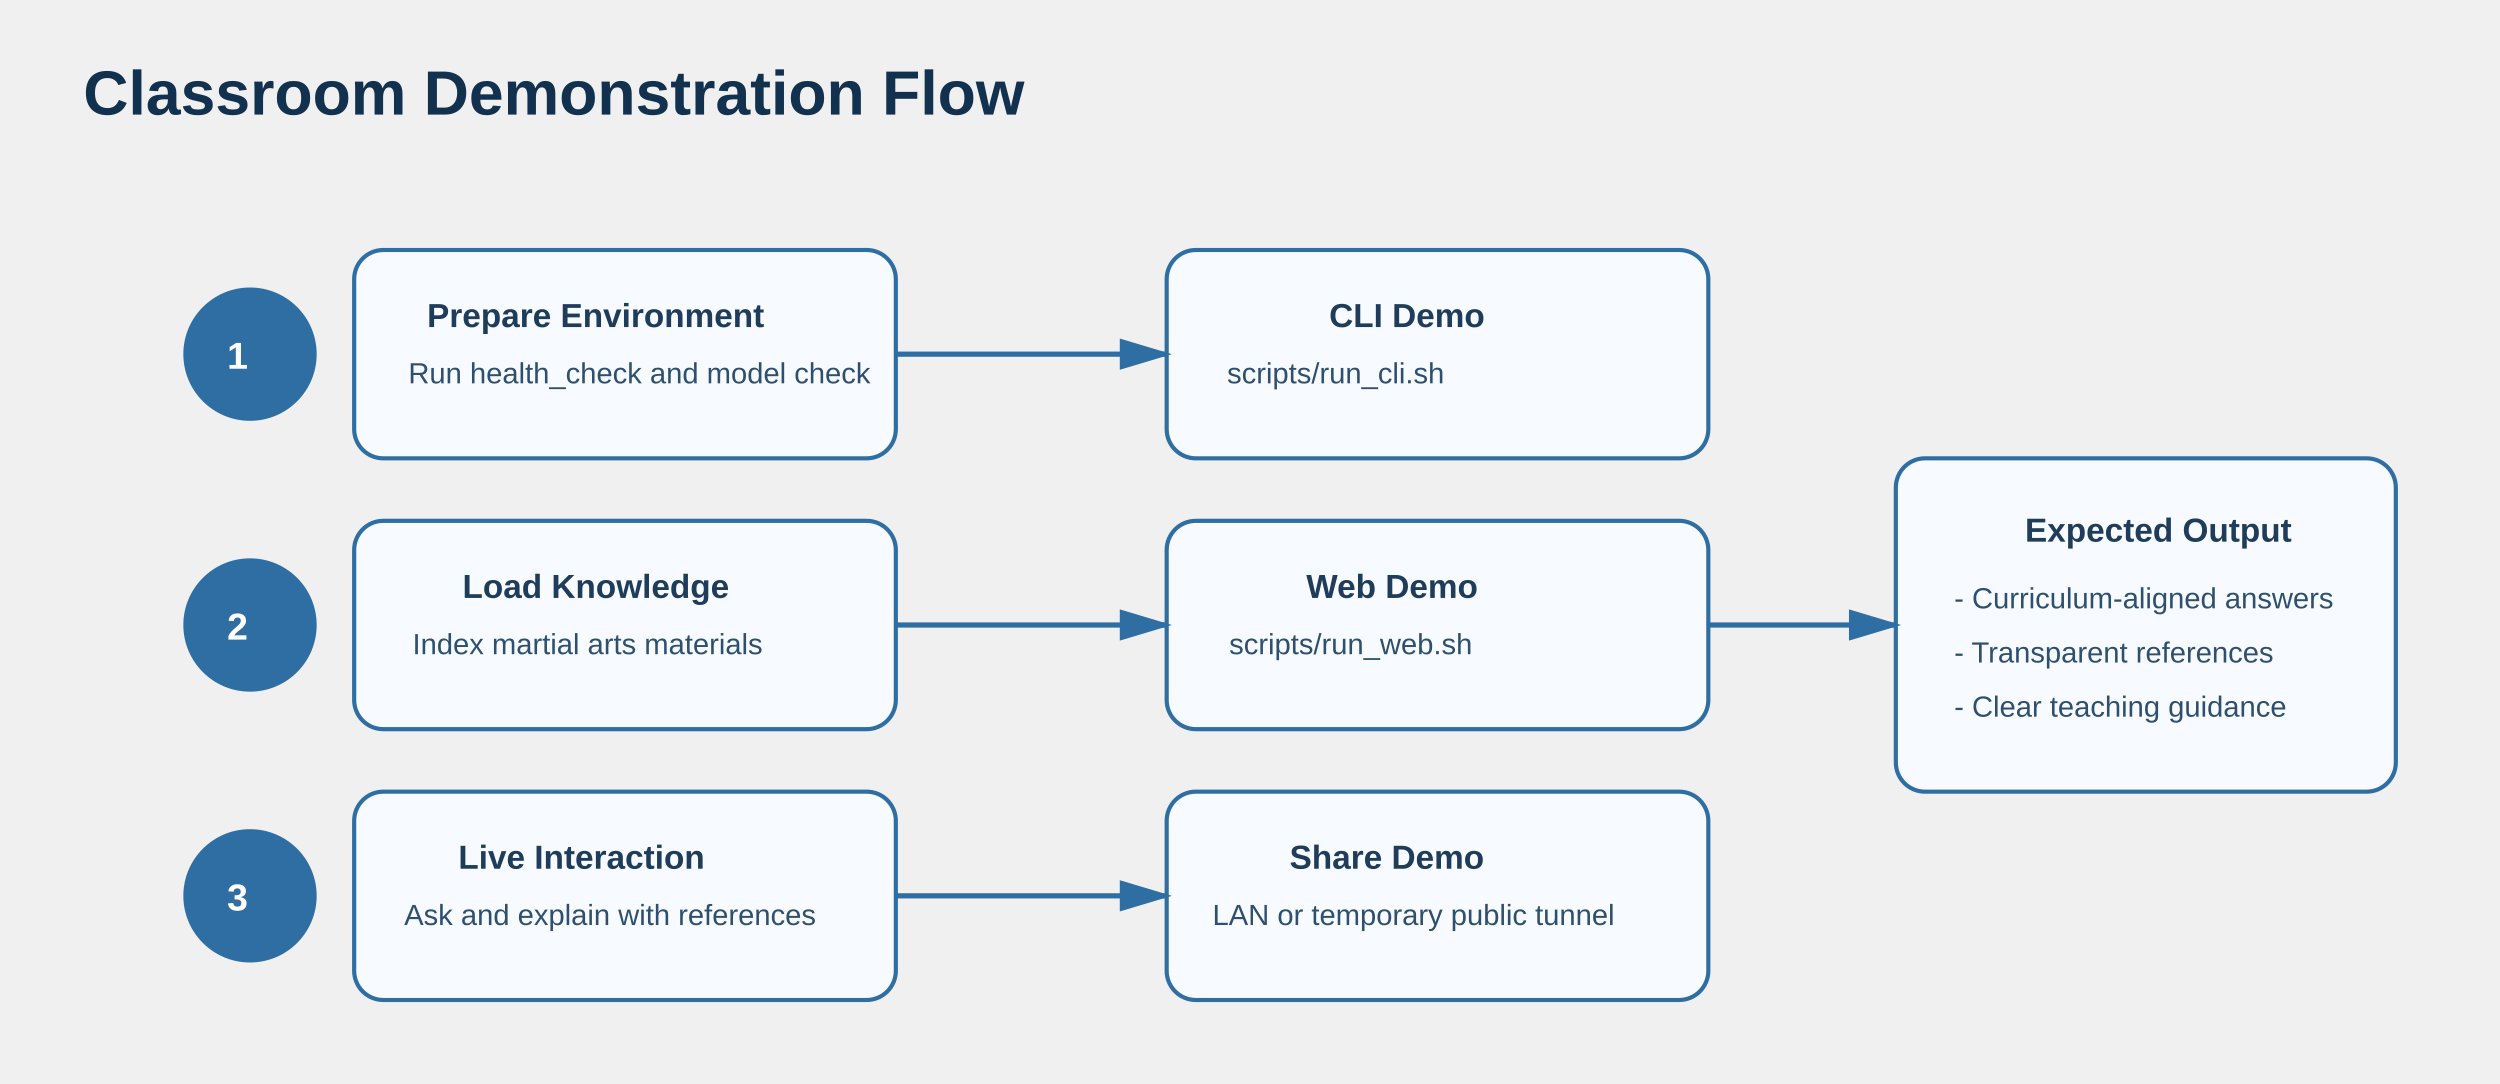
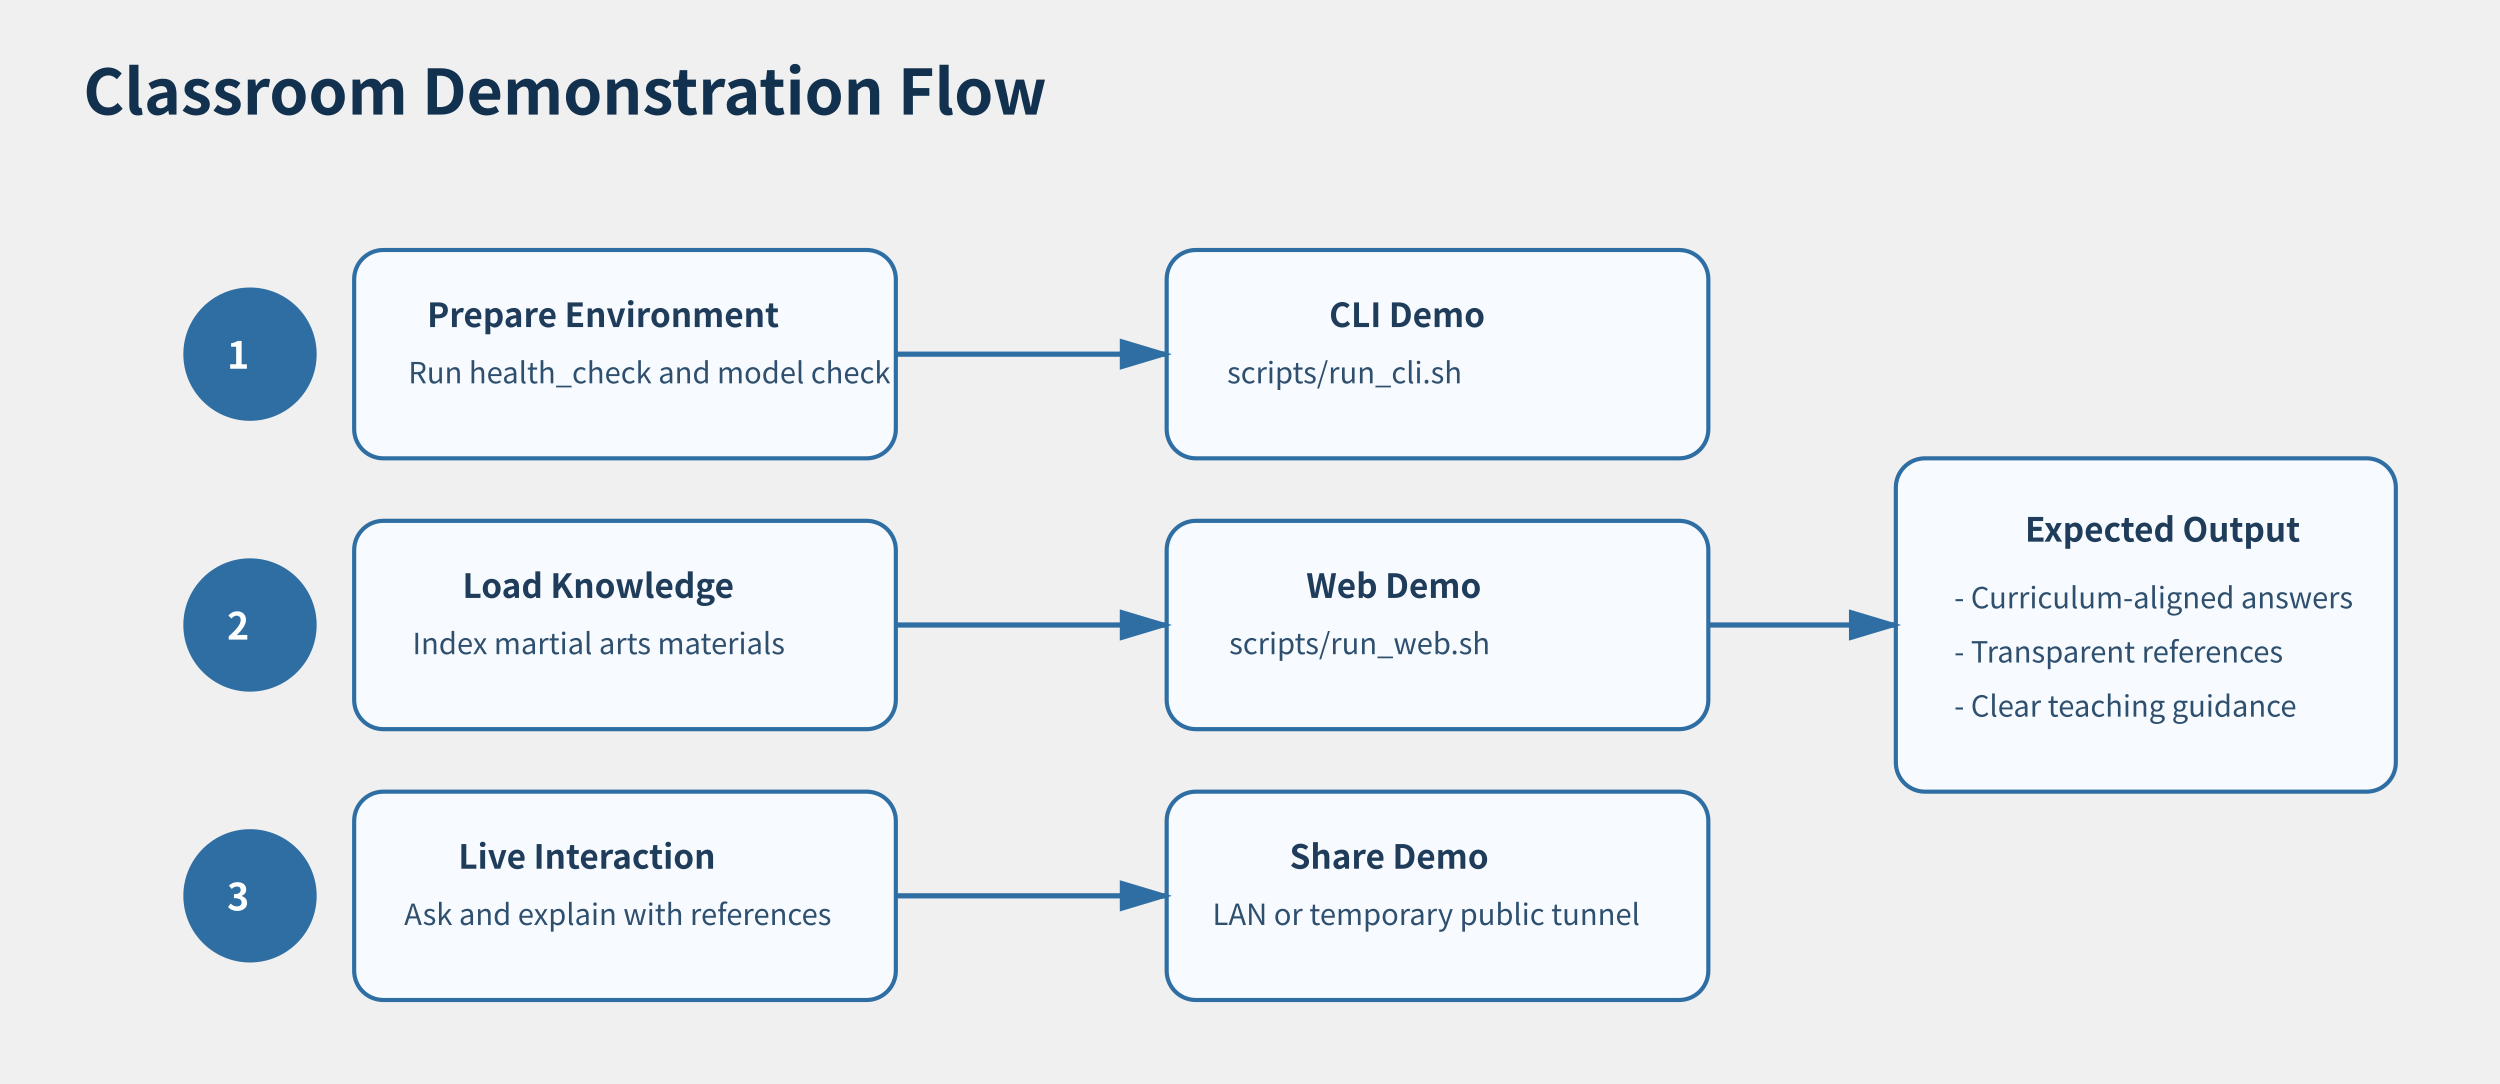
<svg xmlns="http://www.w3.org/2000/svg" width="1200" height="520" viewBox="0 0 1200 520">
  <defs>
    <style>
-       .title { font: 700 30px Arial, sans-serif; fill: #12314f; }
-       .step { font: 700 18px Arial, sans-serif; fill: #ffffff; }
-       .label { font: 600 16px Arial, sans-serif; fill: #1f3d5a; }
-       .text { font: 500 14px Arial, sans-serif; fill: #2f4f6e; }
+       .title { font: 700 30px "Noto Sans CJK SC", "WenQuanYi Zen Hei", "Droid Sans Fallback", sans-serif; fill: #12314f; }
+       .step { font: 700 18px "Noto Sans CJK SC", "WenQuanYi Zen Hei", "Droid Sans Fallback", sans-serif; fill: #ffffff; }
+       .label { font: 600 16px "Noto Sans CJK SC", "WenQuanYi Zen Hei", "Droid Sans Fallback", sans-serif; fill: #1f3d5a; }
+       .text { font: 500 14px "Noto Sans CJK SC", "WenQuanYi Zen Hei", "Droid Sans Fallback", sans-serif; fill: #2f4f6e; }
      .bubble { fill: #2f6ea3; }
      .card { fill: #f7fbff; stroke: #2f6ea3; stroke-width: 2; rx: 14; ry: 14; }
      .arrow { stroke: #2f6ea3; stroke-width: 2.5; marker-end: url(#m); fill: none; }
    </style>
    <marker id="m" markerWidth="10" markerHeight="10" refX="9" refY="3" orient="auto">
      <path d="M0,0 L10,3 L0,6 z" fill="#2f6ea3" />
    </marker>
  </defs>
  <text x="40" y="55" class="title">Classroom Demonstration Flow</text>
  <circle cx="120" cy="170" r="32" class="bubble" />
  <text x="109" y="177" class="step">1</text>
  <rect x="170" y="120" width="260" height="100" class="card" />
  <text x="205" y="157" class="label">Prepare Environment</text>
  <text x="196" y="184" class="text">Run health_check and model check</text>
  <circle cx="120" cy="300" r="32" class="bubble" />
  <text x="109" y="307" class="step">2</text>
  <rect x="170" y="250" width="260" height="100" class="card" />
  <text x="222" y="287" class="label">Load Knowledge</text>
  <text x="198" y="314" class="text">Index martial arts materials</text>
  <circle cx="120" cy="430" r="32" class="bubble" />
  <text x="109" y="437" class="step">3</text>
  <rect x="170" y="380" width="260" height="100" class="card" />
  <text x="220" y="417" class="label">Live Interaction</text>
  <text x="194" y="444" class="text">Ask and explain with references</text>
  <rect x="560" y="120" width="260" height="100" class="card" />
  <text x="638" y="157" class="label">CLI Demo</text>
  <text x="589" y="184" class="text">scripts/run_cli.sh</text>
  <rect x="560" y="250" width="260" height="100" class="card" />
  <text x="627" y="287" class="label">Web Demo</text>
  <text x="590" y="314" class="text">scripts/run_web.sh</text>
  <rect x="560" y="380" width="260" height="100" class="card" />
  <text x="619" y="417" class="label">Share Demo</text>
  <text x="582" y="444" class="text">LAN or temporary public tunnel</text>
  <rect x="910" y="220" width="240" height="160" class="card" />
  <text x="972" y="260" class="label">Expected Output</text>
  <text x="938" y="292" class="text">- Curriculum-aligned answers</text>
  <text x="938" y="318" class="text">- Transparent references</text>
  <text x="938" y="344" class="text">- Clear teaching guidance</text>
  <line x1="430" y1="170" x2="560" y2="170" class="arrow" />
  <line x1="430" y1="300" x2="560" y2="300" class="arrow" />
  <line x1="430" y1="430" x2="560" y2="430" class="arrow" />
  <line x1="820" y1="300" x2="910" y2="300" class="arrow" />
</svg>
